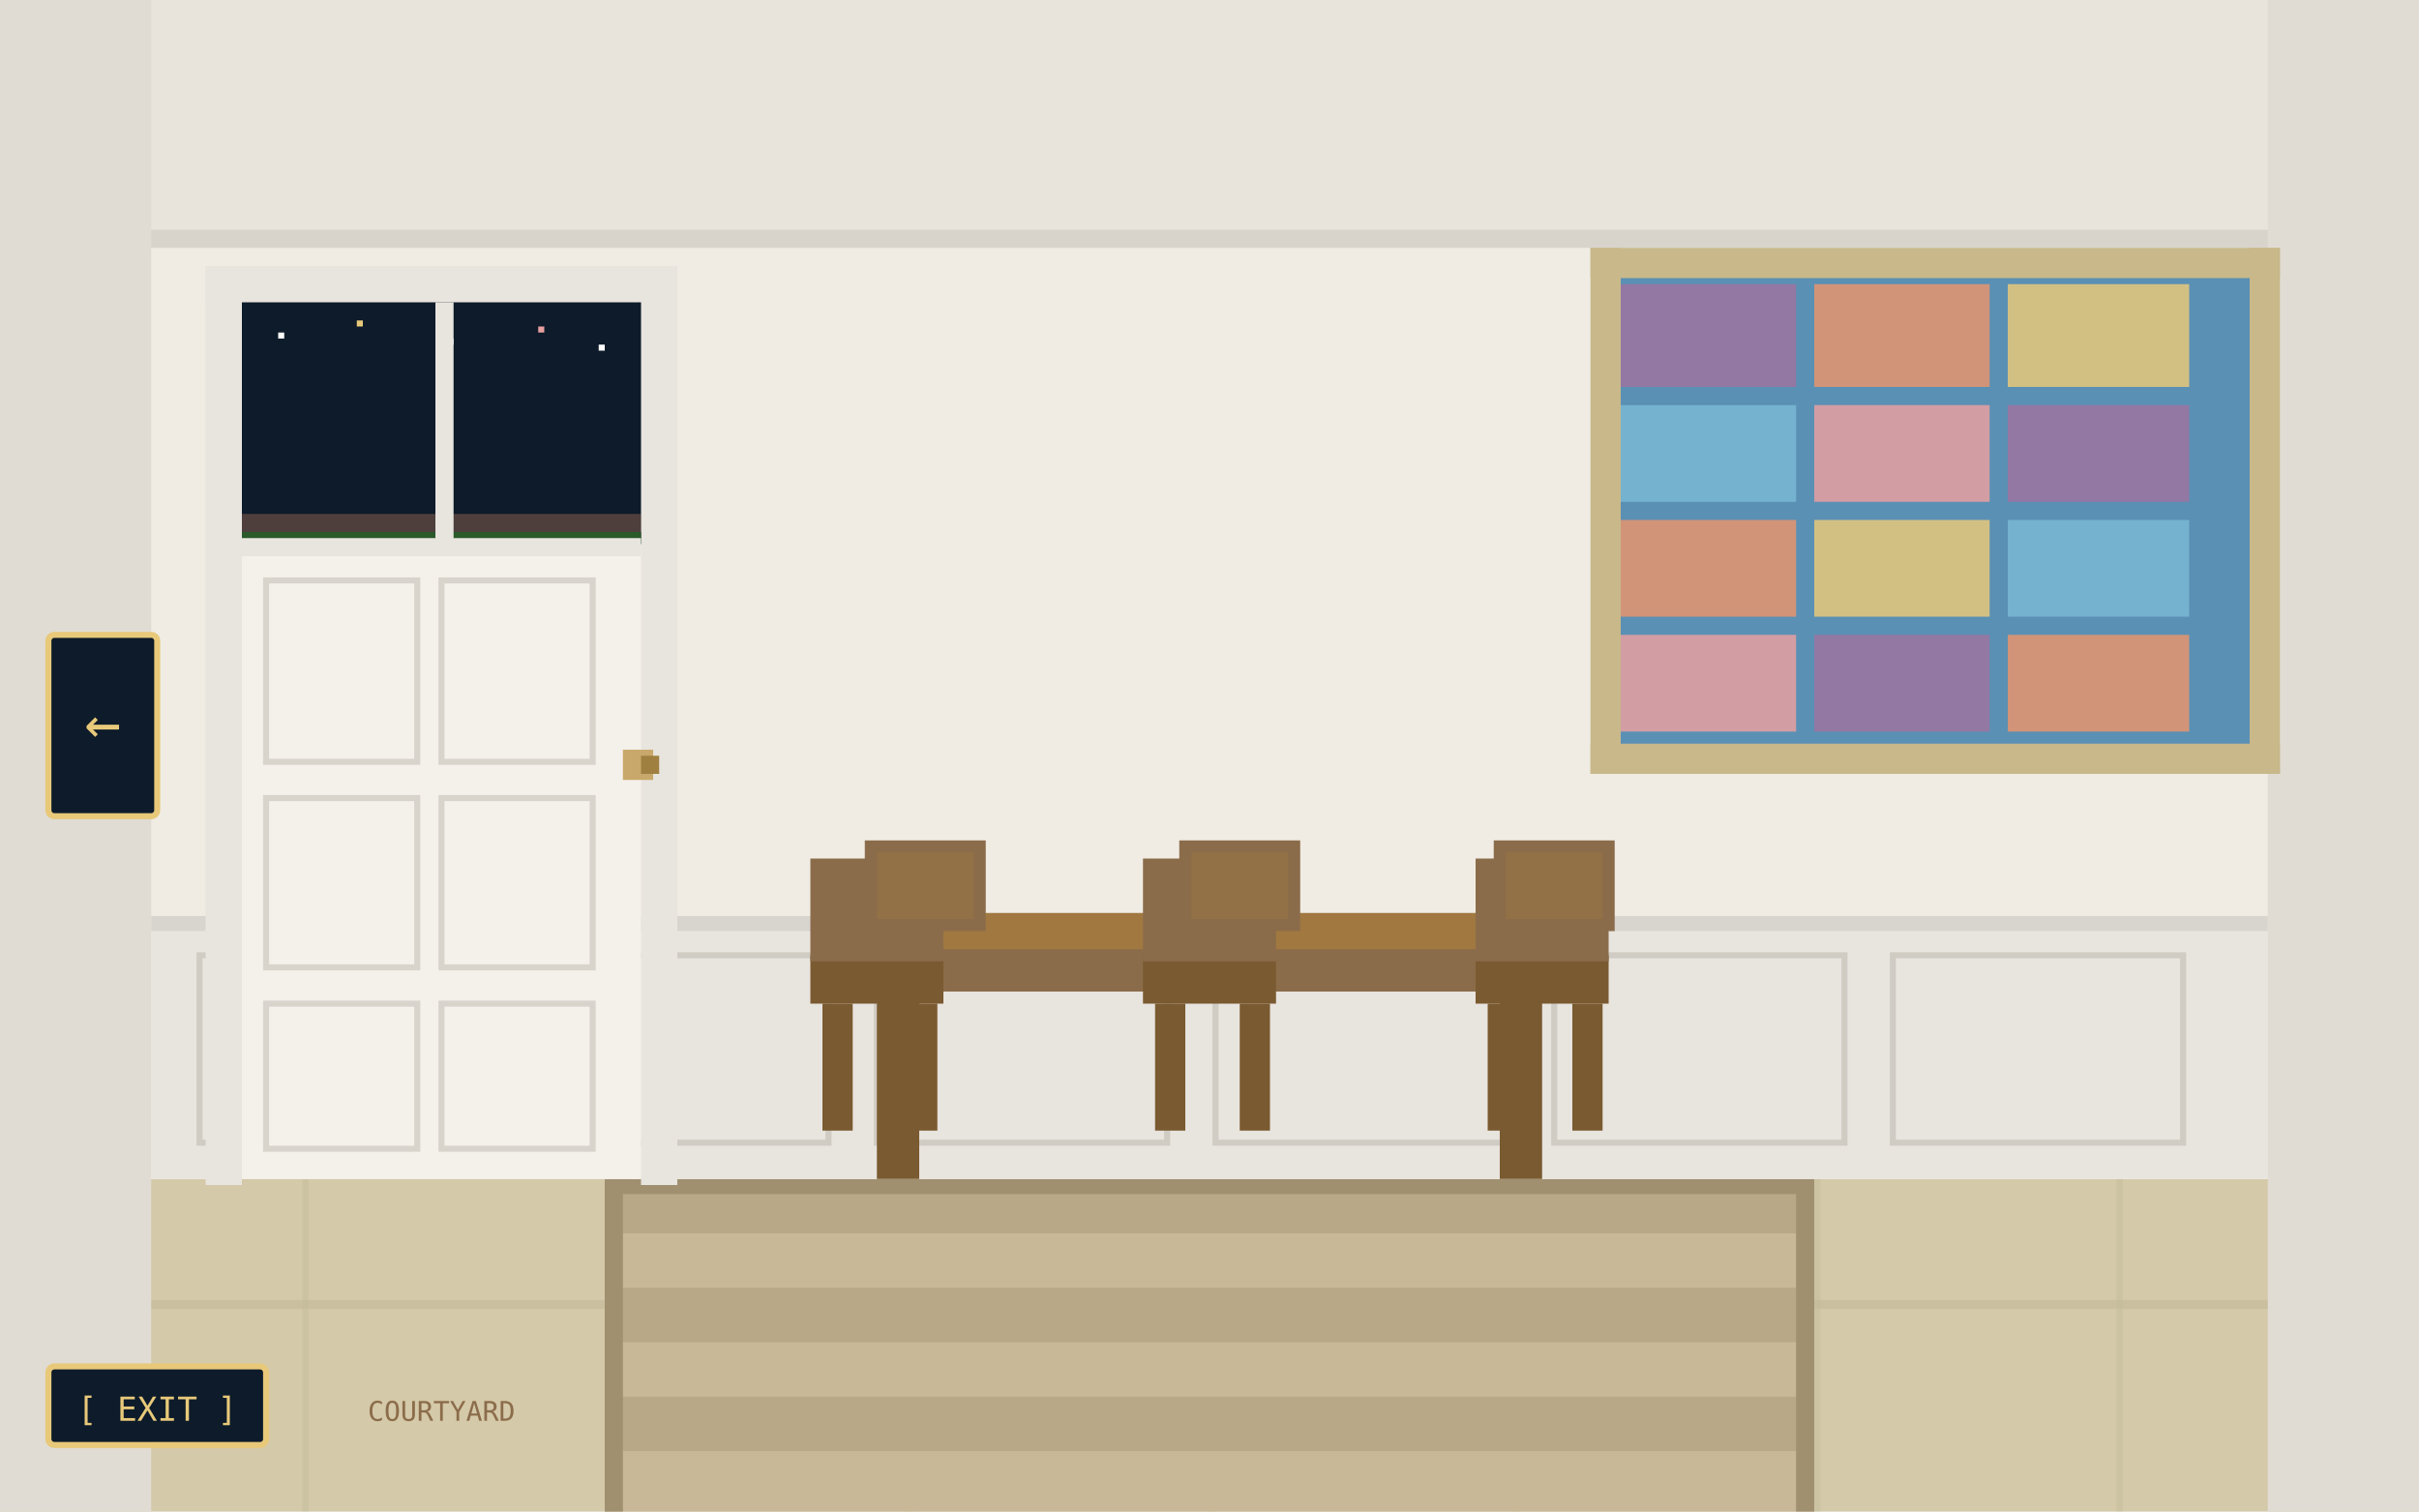
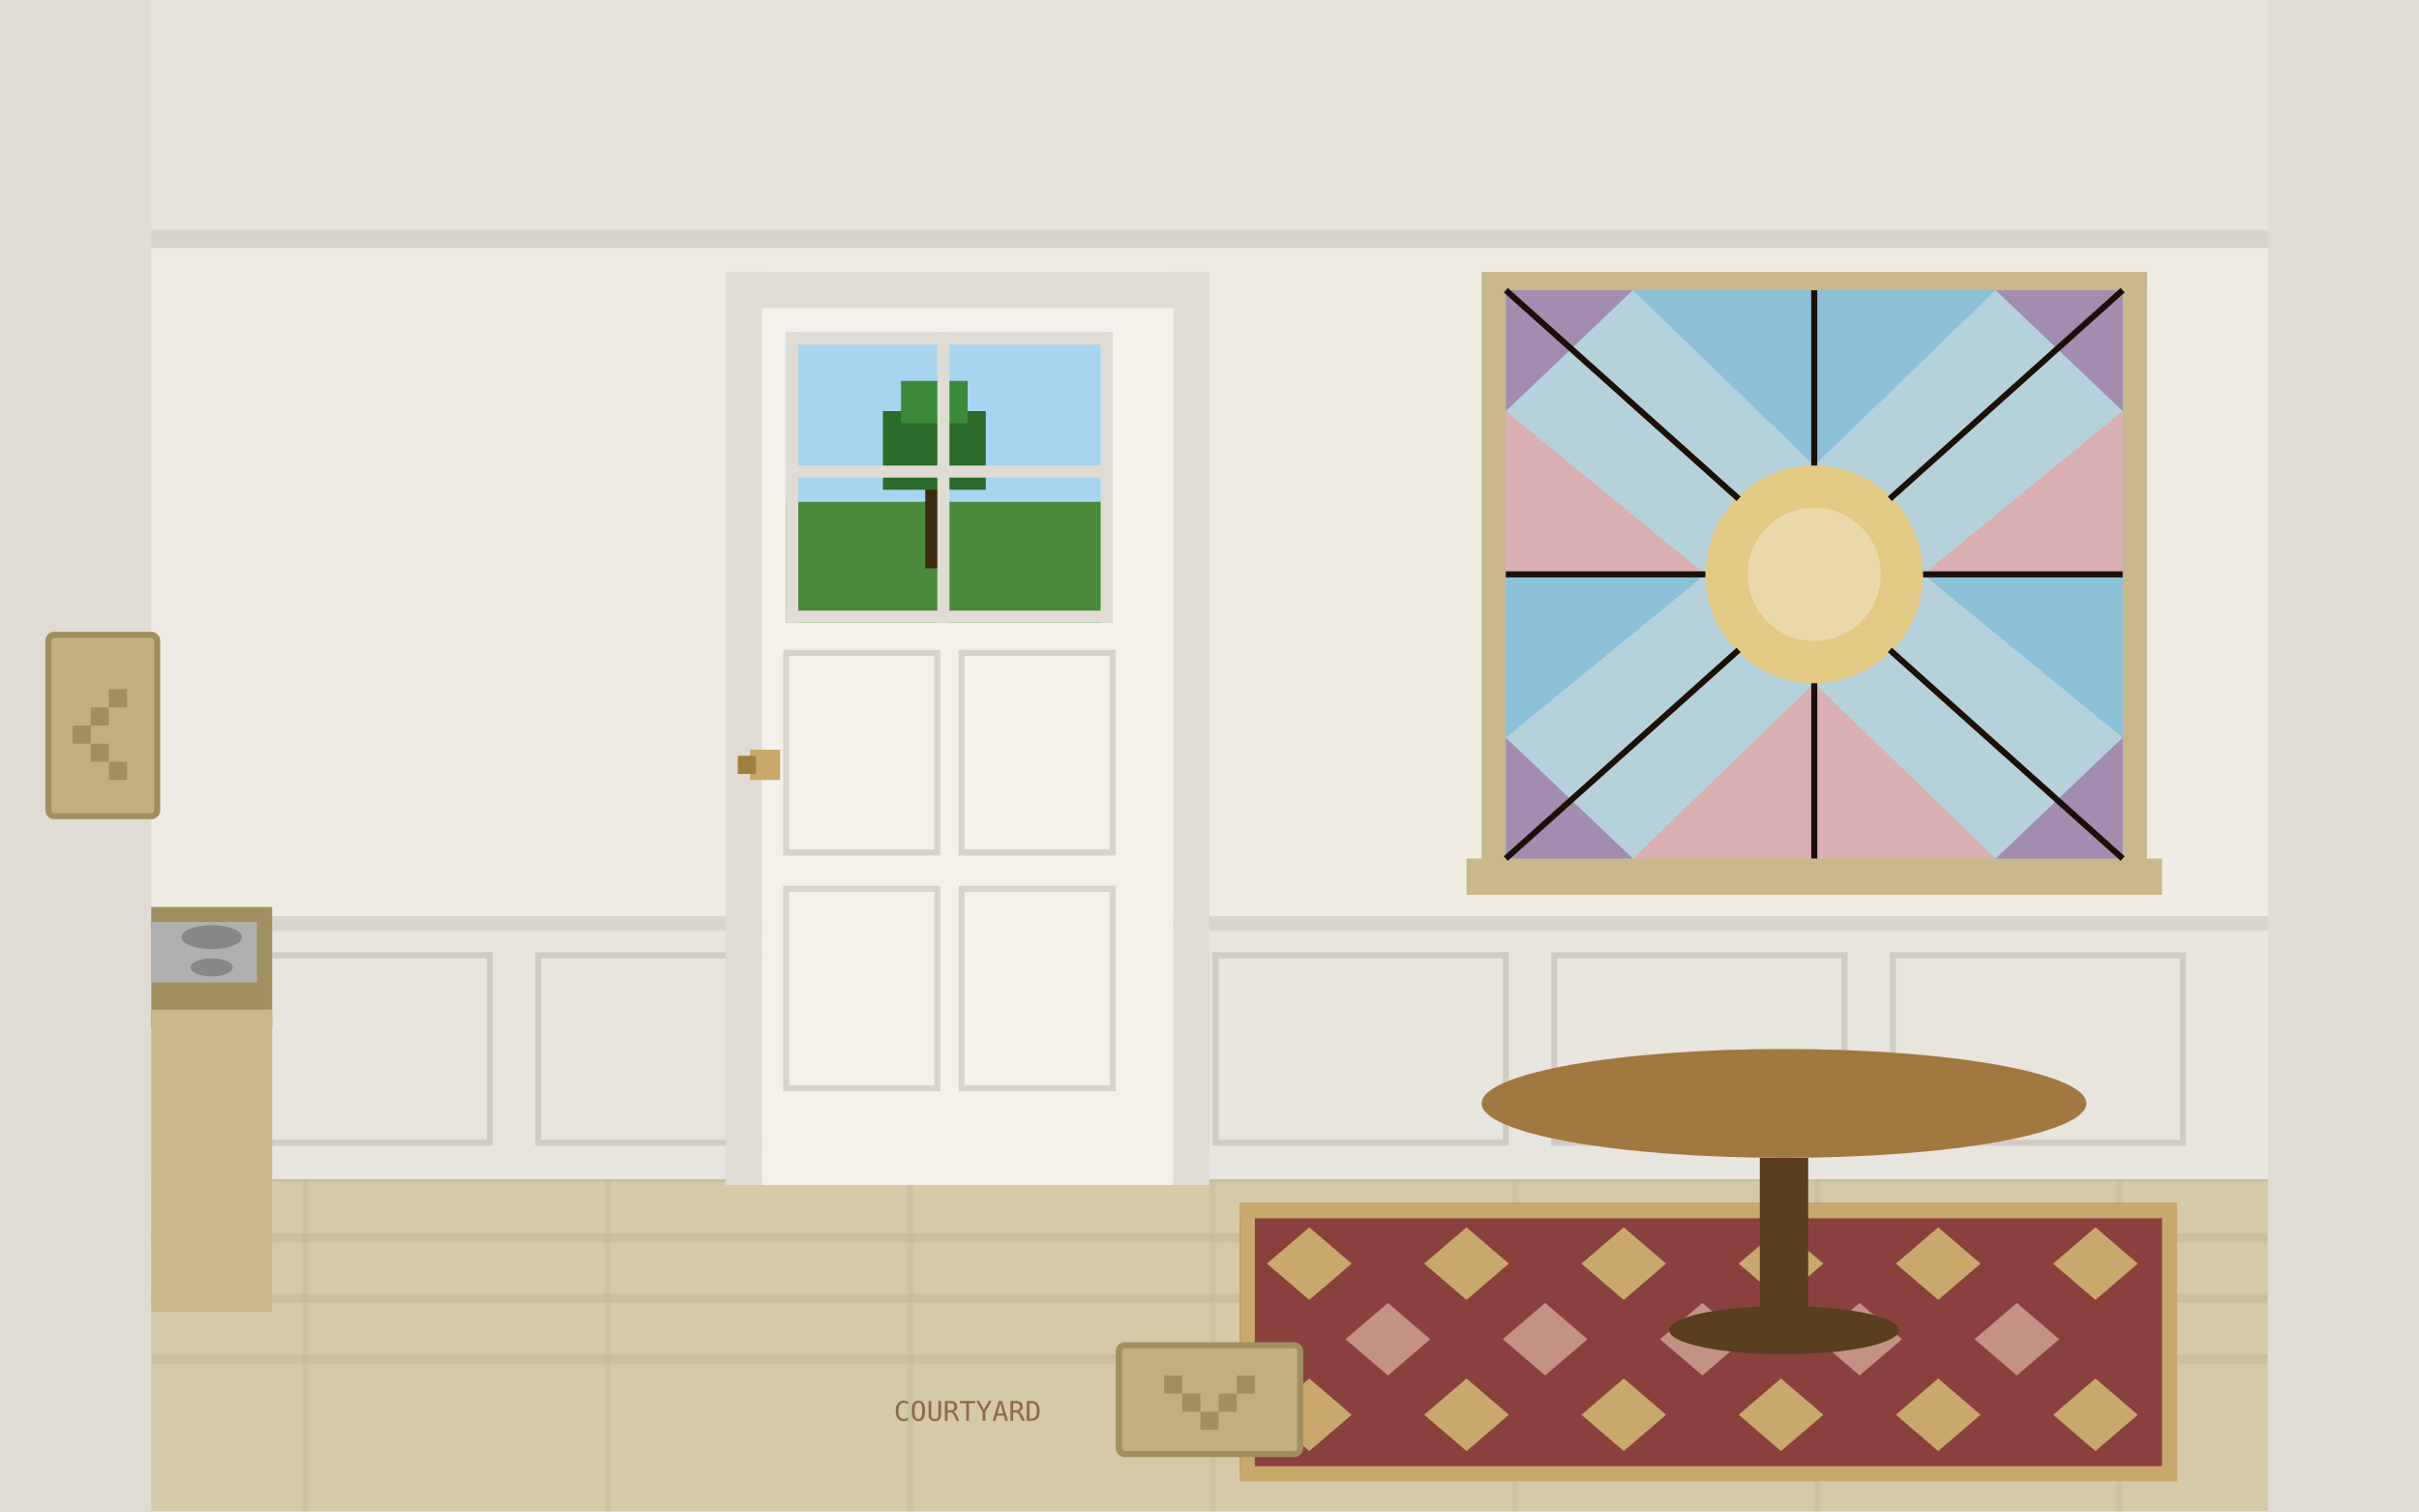
<svg xmlns="http://www.w3.org/2000/svg" viewBox="0 0 800 500">
-   <rect x="0" y="390" width="800" height="110" fill="#d4c9a8" />
-   <rect x="0" y="430" width="800" height="3" fill="#c0b898" opacity="0.5" />
-   <rect x="100" y="390" width="2" height="110" fill="#c0b898" opacity="0.4" />
-   <rect x="200" y="390" width="2" height="110" fill="#c0b898" opacity="0.4" />
-   <rect x="300" y="390" width="2" height="110" fill="#c0b898" opacity="0.4" />
-   <rect x="400" y="390" width="2" height="110" fill="#c0b898" opacity="0.4" />
-   <rect x="500" y="390" width="2" height="110" fill="#c0b898" opacity="0.4" />
-   <rect x="600" y="390" width="2" height="110" fill="#c0b898" opacity="0.4" />
-   <rect x="700" y="390" width="2" height="110" fill="#c0b898" opacity="0.4" />
-   <rect x="200" y="390" width="400" height="110" fill="#c8b898" />
-   <rect x="200" y="390" width="400" height="18" fill="#b8a888" />
-   <rect x="200" y="426" width="400" height="18" fill="#b8a888" />
-   <rect x="200" y="462" width="400" height="18" fill="#b8a888" />
-   <rect x="200" y="390" width="6" height="110" fill="#a09070" />
-   <rect x="594" y="390" width="6" height="110" fill="#a09070" />
-   <rect x="200" y="390" width="400" height="5" fill="#a09070" />
+   <rect x="0" y="380" width="800" height="120" fill="#d4c9a8" />
+   <rect x="0" y="388" width="800" height="3" fill="#c0b898" opacity="0.5" />
+   <rect x="0" y="408" width="800" height="3" fill="#c0b898" opacity="0.5" />
+   <rect x="0" y="428" width="800" height="3" fill="#c0b898" opacity="0.5" />
+   <rect x="0" y="448" width="800" height="3" fill="#c0b898" opacity="0.5" />
+   <rect x="100" y="380" width="2" height="120" fill="#c0b898" opacity="0.4" />
+   <rect x="200" y="380" width="2" height="120" fill="#c0b898" opacity="0.4" />
+   <rect x="300" y="380" width="2" height="120" fill="#c0b898" opacity="0.4" />
+   <rect x="400" y="380" width="2" height="120" fill="#c0b898" opacity="0.4" />
+   <rect x="500" y="380" width="2" height="120" fill="#c0b898" opacity="0.4" />
+   <rect x="600" y="380" width="2" height="120" fill="#c0b898" opacity="0.4" />
+   <rect x="700" y="380" width="2" height="120" fill="#c0b898" opacity="0.4" />
+   <rect x="410" y="398" width="310" height="90" fill="#8B4040" />
+   <rect x="410" y="398" width="310" height="5" fill="#c8a86b" />
+   <rect x="410" y="485" width="310" height="5" fill="#c8a86b" />
+   <rect x="410" y="398" width="5" height="90" fill="#c8a86b" />
+   <rect x="715" y="398" width="5" height="90" fill="#c8a86b" />
+   <polygon points="433,406 447,418 433,430 419,418" fill="#c8a86b" />
+   <polygon points="485,406 499,418 485,430 471,418" fill="#c8a86b" />
+   <polygon points="537,406 551,418 537,430 523,418" fill="#c8a86b" />
+   <polygon points="589,406 603,418 589,430 575,418" fill="#c8a86b" />
+   <polygon points="641,406 655,418 641,430 627,418" fill="#c8a86b" />
+   <polygon points="693,406 707,418 693,430 679,418" fill="#c8a86b" />
+   <polygon points="459,431 473,443 459,455 445,443" fill="#e8c8b0" opacity="0.6" />
+   <polygon points="511,431 525,443 511,455 497,443" fill="#e8c8b0" opacity="0.6" />
+   <polygon points="563,431 577,443 563,455 549,443" fill="#e8c8b0" opacity="0.6" />
+   <polygon points="615,431 629,443 615,455 601,443" fill="#e8c8b0" opacity="0.6" />
+   <polygon points="667,431 681,443 667,455 653,443" fill="#e8c8b0" opacity="0.6" />
+   <polygon points="433,456 447,468 433,480 419,468" fill="#c8a86b" />
+   <polygon points="485,456 499,468 485,480 471,468" fill="#c8a86b" />
+   <polygon points="537,456 551,468 537,480 523,468" fill="#c8a86b" />
+   <polygon points="589,456 603,468 589,480 575,468" fill="#c8a86b" />
+   <polygon points="641,456 655,468 641,480 627,468" fill="#c8a86b" />
+   <polygon points="693,456 707,468 693,480 679,468" fill="#c8a86b" />
  <rect x="0" y="80" width="800" height="310" fill="#f0ece4" />
  <rect x="0" y="0" width="800" height="80" fill="#e8e4dc" />
  <rect x="0" y="76" width="800" height="6" fill="#d8d4cc" />
  <rect x="0" y="0" width="50" height="500" fill="#e0dcd4" />
  <rect x="750" y="0" width="50" height="500" fill="#e0dcd4" />
  <rect x="50" y="305" width="700" height="85" fill="#e8e4de" />
  <rect x="50" y="303" width="700" height="5" fill="#d8d4ce" />
  <rect x="66" y="316" width="96" height="62" fill="none" stroke="#d0ccc4" stroke-width="2" />
  <rect x="178" y="316" width="96" height="62" fill="none" stroke="#d0ccc4" stroke-width="2" />
  <rect x="290" y="316" width="96" height="62" fill="none" stroke="#d0ccc4" stroke-width="2" />
  <rect x="402" y="316" width="96" height="62" fill="none" stroke="#d0ccc4" stroke-width="2" />
  <rect x="514" y="316" width="96" height="62" fill="none" stroke="#d0ccc4" stroke-width="2" />
  <rect x="626" y="316" width="96" height="62" fill="none" stroke="#d0ccc4" stroke-width="2" />
-   <rect x="68" y="88" width="156" height="12" fill="#e8e4de" />
-   <rect x="68" y="88" width="12" height="304" fill="#e8e4de" />
-   <rect x="212" y="88" width="12" height="304" fill="#e8e4de" />
-   <rect x="80" y="100" width="132" height="80" fill="#0d1b2a" />
-   <rect x="92" y="110" width="2" height="2" fill="white" class="star" style="animation-delay:0.4s" />
-   <rect x="118" y="106" width="2" height="2" fill="#E8C97A" class="star" style="animation-delay:1.0s" />
-   <rect x="148" y="112" width="2" height="2" fill="white" class="star-slow" style="animation-delay:0.7s" />
-   <rect x="178" y="108" width="2" height="2" fill="#E8A0A0" class="star" style="animation-delay:1.4s" />
-   <rect x="198" y="114" width="2" height="2" fill="white" class="star" style="animation-delay:0.2s" />
-   <rect x="80" y="170" width="132" height="8" fill="#E8956D" opacity="0.3" />
-   <rect x="80" y="176" width="132" height="4" fill="#2a5a2a" />
-   <rect x="80" y="180" width="132" height="210" fill="#f4f0ea" />
-   <rect x="80" y="178" width="132" height="6" fill="#e8e4de" />
-   <rect x="144" y="100" width="6" height="80" fill="#e8e4de" />
-   <rect x="88" y="192" width="50" height="60" fill="none" stroke="#d8d4cc" stroke-width="2" />
-   <rect x="146" y="192" width="50" height="60" fill="none" stroke="#d8d4cc" stroke-width="2" />
-   <rect x="88" y="264" width="50" height="56" fill="none" stroke="#d8d4cc" stroke-width="2" />
-   <rect x="146" y="264" width="50" height="56" fill="none" stroke="#d8d4cc" stroke-width="2" />
-   <rect x="88" y="332" width="50" height="48" fill="none" stroke="#d8d4cc" stroke-width="2" />
-   <rect x="146" y="332" width="50" height="48" fill="none" stroke="#d8d4cc" stroke-width="2" />
-   <rect x="206" y="248" width="10" height="10" fill="#c8a86b" />
-   <rect x="212" y="250" width="6" height="6" fill="#a08040" />
-   <text x="146" y="470" text-anchor="middle" font-family="monospace" font-size="9" fill="#8B6C4A">COURTYARD</text>
-   <rect x="530" y="88" width="220" height="160" fill="#5a90b4" />
-   <rect x="536" y="94" width="60" height="34" fill="#9D74A1" opacity="0.85" />
-   <rect x="600" y="94" width="60" height="34" fill="#E8956D" opacity="0.85" />
-   <rect x="664" y="94" width="60" height="34" fill="#E8C97A" opacity="0.85" />
-   <rect x="536" y="132" width="60" height="34" fill="#7AB8D4" opacity="0.85" />
-   <rect x="600" y="132" width="60" height="34" fill="#E8A0A0" opacity="0.85" />
-   <rect x="664" y="132" width="60" height="34" fill="#9D74A1" opacity="0.85" />
-   <rect x="536" y="170" width="60" height="34" fill="#E8956D" opacity="0.85" />
-   <rect x="600" y="170" width="60" height="34" fill="#E8C97A" opacity="0.85" />
-   <rect x="664" y="170" width="60" height="34" fill="#7AB8D4" opacity="0.85" />
-   <rect x="536" y="208" width="60" height="34" fill="#E8A0A0" opacity="0.85" />
-   <rect x="600" y="208" width="60" height="34" fill="#9D74A1" opacity="0.85" />
-   <rect x="664" y="208" width="60" height="34" fill="#E8956D" opacity="0.85" />
-   <rect x="530" y="88" width="220" height="4" fill="#5a90b4" />
-   <rect x="530" y="130" width="220" height="4" fill="#5a90b4" />
-   <rect x="530" y="168" width="220" height="4" fill="#5a90b4" />
-   <rect x="530" y="206" width="220" height="4" fill="#5a90b4" />
-   <rect x="530" y="244" width="220" height="4" fill="#5a90b4" />
-   <rect x="594" y="88" width="4" height="160" fill="#5a90b4" />
-   <rect x="658" y="88" width="4" height="160" fill="#5a90b4" />
-   <rect x="526" y="246" width="228" height="10" fill="#c8b88a" />
-   <rect x="526" y="82" width="228" height="10" fill="#c8b88a" />
-   <rect x="526" y="82" width="10" height="174" fill="#c8b88a" />
-   <rect x="744" y="82" width="10" height="174" fill="#c8b88a" />
-   <rect x="280" y="310" width="240" height="18" fill="#8B6C4A" />
-   <rect x="280" y="302" width="240" height="12" fill="#a07840" />
-   <rect x="290" y="328" width="14" height="62" fill="#7a5a30" />
-   <rect x="496" y="328" width="14" height="62" fill="#7a5a30" />
-   <rect x="268" y="316" width="44" height="16" fill="#7a5a30" />
-   <rect x="268" y="284" width="44" height="34" fill="#8B6C4A" />
-   <rect x="272" y="332" width="10" height="42" fill="#7a5a30" />
-   <rect x="300" y="332" width="10" height="42" fill="#7a5a30" />
-   <rect x="378" y="316" width="44" height="16" fill="#7a5a30" />
-   <rect x="378" y="284" width="44" height="34" fill="#8B6C4A" />
-   <rect x="382" y="332" width="10" height="42" fill="#7a5a30" />
-   <rect x="410" y="332" width="10" height="42" fill="#7a5a30" />
-   <rect x="488" y="316" width="44" height="16" fill="#7a5a30" />
-   <rect x="488" y="284" width="44" height="34" fill="#8B6C4A" />
-   <rect x="492" y="332" width="10" height="42" fill="#7a5a30" />
-   <rect x="520" y="332" width="10" height="42" fill="#7a5a30" />
-   <rect x="286" y="278" width="40" height="30" fill="#8B6C4A" />
-   <rect x="290" y="282" width="32" height="22" fill="#a07840" opacity="0.4" />
-   <rect x="390" y="278" width="40" height="30" fill="#8B6C4A" />
-   <rect x="394" y="282" width="32" height="22" fill="#a07840" opacity="0.4" />
-   <rect x="494" y="278" width="40" height="30" fill="#8B6C4A" />
-   <rect x="498" y="282" width="32" height="22" fill="#a07840" opacity="0.4" />
+   <rect x="50" y="300" width="40" height="40" fill="#a09060" />
+   <rect x="50" y="334" width="40" height="100" fill="#c8b88a" />
+   <rect x="50" y="305" width="35" height="20" fill="#b0b0b0" />
+   <ellipse cx="70" cy="310" rx="10" ry="4" fill="#888" />
+   <ellipse cx="70" cy="320" rx="7" ry="3" fill="#888" />
+   <rect x="240" y="90" width="12" height="302" fill="#e0dcd4" />
+   <rect x="388" y="90" width="12" height="302" fill="#e0dcd4" />
+   <rect x="240" y="90" width="160" height="12" fill="#e0dcd4" />
+   <rect x="252" y="102" width="136" height="290" fill="#f4f0ea" />
+   <rect x="260" y="216" width="50" height="66" fill="none" stroke="#d8d4cc" stroke-width="2" />
+   <rect x="318" y="216" width="50" height="66" fill="none" stroke="#d8d4cc" stroke-width="2" />
+   <rect x="260" y="294" width="50" height="66" fill="none" stroke="#d8d4cc" stroke-width="2" />
+   <rect x="318" y="294" width="50" height="66" fill="none" stroke="#d8d4cc" stroke-width="2" />
+   <rect x="260" y="110" width="108" height="96" fill="#a8d4f0" />
+   <rect x="260" y="110" width="108" height="56" fill="#a8d4f0" />
+   <rect x="260" y="166" width="108" height="40" fill="#4a8a3a" />
+   <rect x="306" y="158" width="6" height="30" fill="#3d2a10" />
+   <rect x="292" y="136" width="34" height="26" fill="#2a6a2a" />
+   <rect x="298" y="126" width="22" height="14" fill="#3a8a3a" />
+   <rect x="260" y="110" width="108" height="4" fill="#e0dcd4" />
+   <rect x="260" y="202" width="108" height="4" fill="#e0dcd4" />
+   <rect x="260" y="110" width="4" height="96" fill="#e0dcd4" />
+   <rect x="364" y="110" width="4" height="96" fill="#e0dcd4" />
+   <rect x="310" y="110" width="4" height="96" fill="#e0dcd4" />
+   <rect x="260" y="154" width="108" height="4" fill="#e0dcd4" />
+   <rect x="248" y="248" width="10" height="10" fill="#c8a86b" />
+   <rect x="244" y="250" width="6" height="6" fill="#a08040" />
+   <text x="320" y="470" text-anchor="middle" font-family="monospace" font-size="9" fill="#8B6C4A">COURTYARD</text>
+   <rect x="490" y="90" width="220" height="200" fill="#7AB8D4" opacity="0.5" />
+   <rect x="490" y="90" width="220" height="6" fill="#c8b88a" />
+   <rect x="485" y="284" width="230" height="12" fill="#c8b88a" />
+   <rect x="490" y="90" width="8" height="204" fill="#c8b88a" />
+   <rect x="702" y="90" width="8" height="204" fill="#c8b88a" />
+   <circle cx="600" cy="190" r="36" fill="#E8C97A" opacity="0.9" />
+   <circle cx="600" cy="190" r="22" fill="#fff" opacity="0.3" />
+   <polygon points="498,96  540,96  498,136" fill="#9D74A1" opacity="0.75" />
+   <polygon points="660,96  702,96  702,136" fill="#9D74A1" opacity="0.75" />
+   <polygon points="498,284 540,284 498,244" fill="#9D74A1" opacity="0.75" />
+   <polygon points="660,284 702,284 702,244" fill="#9D74A1" opacity="0.75" />
+   <polygon points="540,96  660,96  600,154" fill="#7AB8D4" opacity="0.7" />
+   <polygon points="498,136 498,190 564,190" fill="#E8A0A0" opacity="0.7" />
+   <polygon points="702,136 702,190 636,190" fill="#E8A0A0" opacity="0.7" />
+   <polygon points="498,190 498,244 564,190" fill="#7AB8D4" opacity="0.7" />
+   <polygon points="702,190 702,244 636,190" fill="#7AB8D4" opacity="0.7" />
+   <polygon points="540,284 660,284 600,226" fill="#E8A0A0" opacity="0.7" />
+   <line x1="600" y1="96" x2="600" y2="154" stroke="#1a1008" stroke-width="2" />
+   <line x1="600" y1="226" x2="600" y2="284" stroke="#1a1008" stroke-width="2" />
+   <line x1="498" y1="190" x2="564" y2="190" stroke="#1a1008" stroke-width="2" />
+   <line x1="636" y1="190" x2="702" y2="190" stroke="#1a1008" stroke-width="2" />
+   <line x1="498" y1="96" x2="575" y2="165" stroke="#1a1008" stroke-width="2" />
+   <line x1="702" y1="96" x2="625" y2="165" stroke="#1a1008" stroke-width="2" />
+   <line x1="498" y1="284" x2="575" y2="215" stroke="#1a1008" stroke-width="2" />
+   <line x1="702" y1="284" x2="625" y2="215" stroke="#1a1008" stroke-width="2" />
+   <ellipse cx="590" cy="440" rx="38" ry="8" fill="#5a3e20" />
+   <rect x="582" y="383" width="16" height="50" fill="#5a3e20" />
+   <ellipse cx="590" cy="365" rx="100" ry="18" fill="#a07840" />
  <a style="cursor:pointer">
-     <rect x="16" y="210" width="36" height="60" fill="#0d1b2a" stroke="#E8C97A" stroke-width="2" rx="2" />
-     <text x="34" y="246" text-anchor="middle" font-family="monospace" font-size="20" fill="#E8C97A">←</text>
+     <rect x="16" y="210" width="36" height="60" fill="#c0b080" stroke="#a09060" stroke-width="2" rx="2" />
+     <rect x="36" y="228" width="6" height="6" fill="#a09060" />
+     <rect x="30" y="234" width="6" height="6" fill="#a09060" />
+     <rect x="24" y="240" width="6" height="6" fill="#a09060" />
+     <rect x="30" y="246" width="6" height="6" fill="#a09060" />
+     <rect x="36" y="252" width="6" height="6" fill="#a09060" />
  </a>
  <a style="cursor:pointer">
-     <rect x="16" y="452" width="72" height="26" fill="#0d1b2a" stroke="#E8C97A" stroke-width="2" rx="2" />
-     <text x="52" y="470" text-anchor="middle" font-family="monospace" font-size="11" fill="#E8C97A">[ EXIT ]</text>
+     <rect x="370" y="445" width="60" height="36" fill="#c0b080" stroke="#a09060" stroke-width="2" rx="2" />
+     <rect x="409" y="455" width="6" height="6" fill="#a09060" />
+     <rect x="403" y="461" width="6" height="6" fill="#a09060" />
+     <rect x="397" y="467" width="6" height="6" fill="#a09060" />
+     <rect x="391" y="461" width="6" height="6" fill="#a09060" />
+     <rect x="385" y="455" width="6" height="6" fill="#a09060" />
  </a>
</svg>
